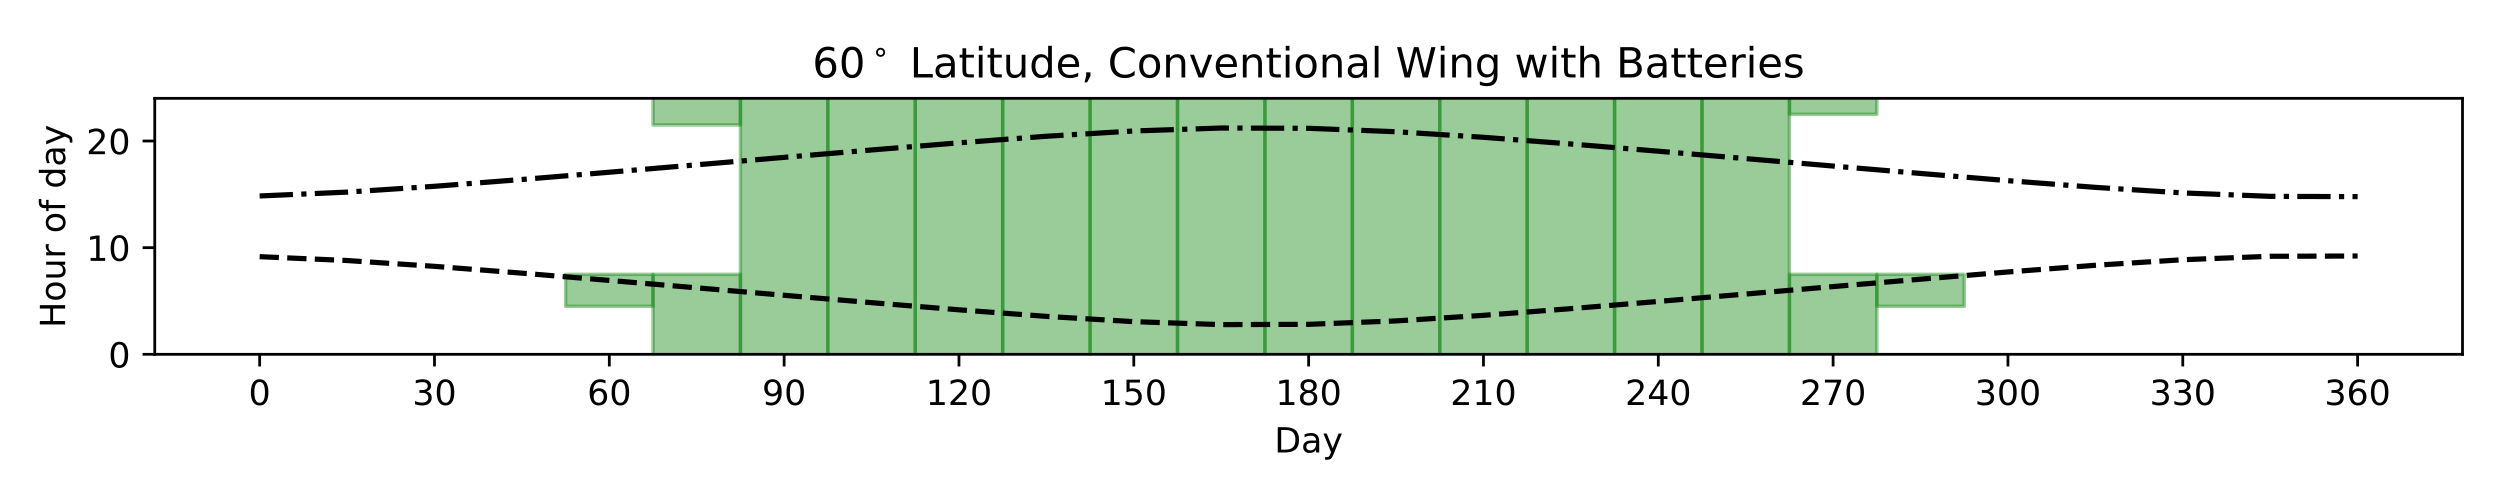
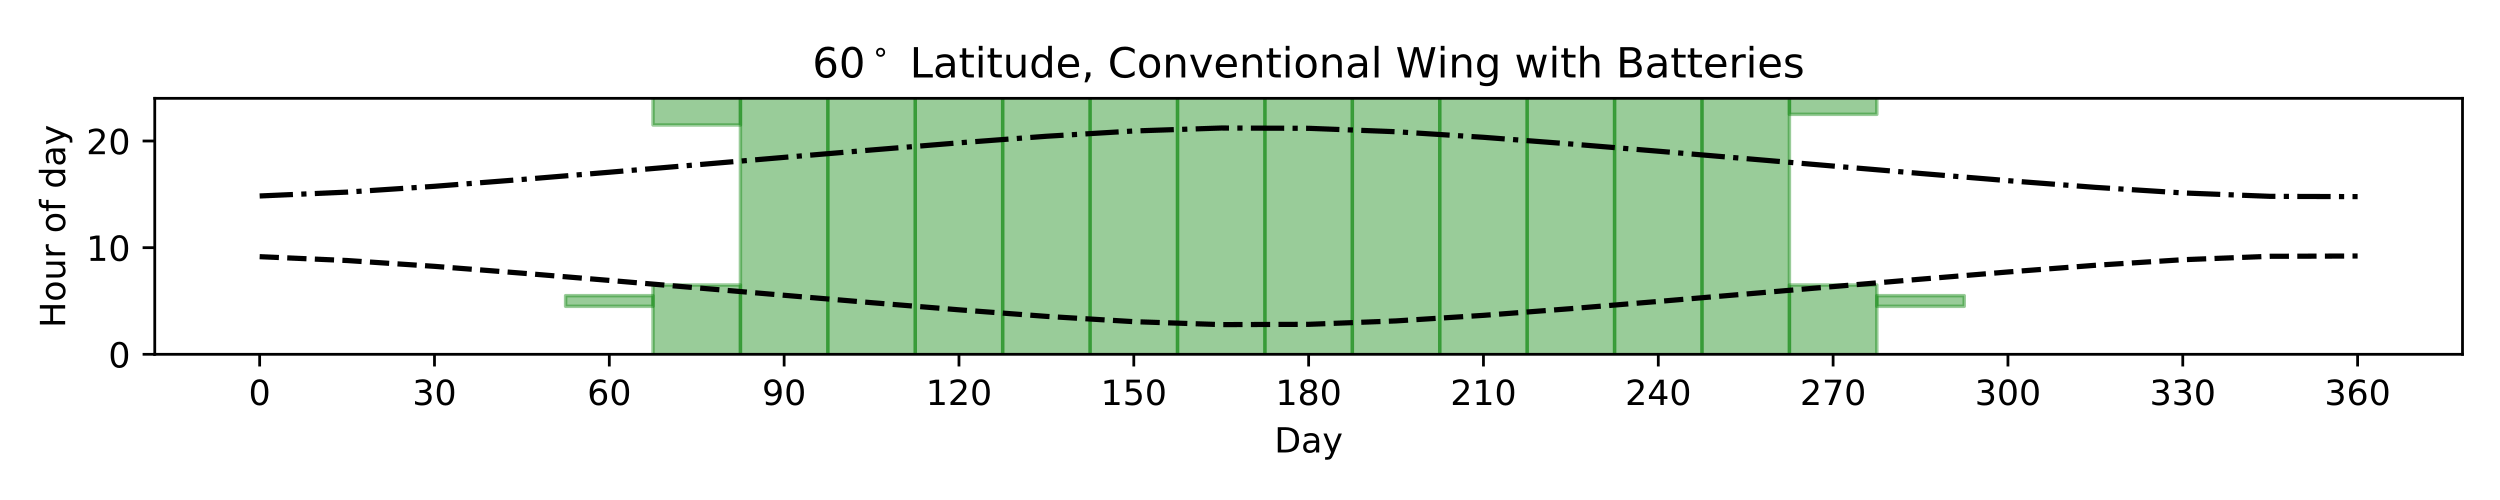
<svg xmlns="http://www.w3.org/2000/svg" xmlns:xlink="http://www.w3.org/1999/xlink" width="720pt" height="144pt" viewBox="0 0 720 144" version="1.1">
  <defs>
    <style type="text/css">*{stroke-linejoin: round; stroke-linecap: butt}</style>
  </defs>
  <g id="figure_1">
    <g id="patch_1">
      <path d="M 0 144  L 720 144  L 720 0  L 0 0  z " style="fill: #ffffff" />
    </g>
    <g id="axes_1">
      <g id="patch_2">
        <path d="M 44.57 102.04  L 709.2 102.04  L 709.2 28.32  L 44.57 28.32  z " style="fill: #ffffff" />
      </g>
      <g id="FillBetweenPolyCollection_1">
        <defs>
-           <path id="mde7d14bd55" d="M 162.894 -64.998  L 162.894 -55.782  L 188.07 -55.782  L 188.07 -64.998  L 188.07 -64.998  L 162.894 -64.998  z " style="stroke: #008000; stroke-opacity: 0.4" />
-         </defs>
-         <g clip-path="url(#p5083fe1db1)">
-           <use xlink:href="#mde7d14bd55" x="0" y="144" style="fill: #008000; fill-opacity: 0.4; stroke: #008000; stroke-opacity: 0.4" />
+           <path id="m22df30117d" d="M 162.894 -58.854  L 162.894 -55.782  L 188.07 -55.782  L 188.07 -58.854  L 188.07 -58.854  L 162.894 -58.854  z " style="stroke: #008000; stroke-opacity: 0.4" />
+         </defs>
+         <g clip-path="url(#p3845eee380)">
+           <use xlink:href="#m22df30117d" x="0" y="144" style="fill: #008000; fill-opacity: 0.4; stroke: #008000; stroke-opacity: 0.4" />
        </g>
      </g>
      <g id="FillBetweenPolyCollection_2">
        <defs>
-           <path id="mcba4b249bf" d="M 188.07 -64.998  L 188.07 -40.424  L 213.245 -40.424  L 213.245 -64.998  L 213.245 -64.998  L 188.07 -64.998  z " style="stroke: #008000; stroke-opacity: 0.4" />
-         </defs>
-         <g clip-path="url(#p5083fe1db1)">
-           <use xlink:href="#mcba4b249bf" x="0" y="144" style="fill: #008000; fill-opacity: 0.4; stroke: #008000; stroke-opacity: 0.4" />
+           <path id="m7cc4617492" d="M 188.07 -61.926  L 188.07 -40.424  L 213.245 -40.424  L 213.245 -61.926  L 213.245 -61.926  L 188.07 -61.926  z " style="stroke: #008000; stroke-opacity: 0.4" />
+         </defs>
+         <g clip-path="url(#p3845eee380)">
+           <use xlink:href="#m7cc4617492" x="0" y="144" style="fill: #008000; fill-opacity: 0.4; stroke: #008000; stroke-opacity: 0.4" />
        </g>
      </g>
      <g id="FillBetweenPolyCollection_3">
        <defs>
-           <path id="m698b45a68b" d="M 188.07 -117.216  L 188.07 -108.001  L 213.245 -108.001  L 213.245 -117.216  L 213.245 -117.216  L 188.07 -117.216  z " style="stroke: #008000; stroke-opacity: 0.4" />
-         </defs>
-         <g clip-path="url(#p5083fe1db1)">
-           <use xlink:href="#m698b45a68b" x="0" y="144" style="fill: #008000; fill-opacity: 0.4; stroke: #008000; stroke-opacity: 0.4" />
+           <path id="m33ec2eaa89" d="M 188.07 -117.216  L 188.07 -108.001  L 213.245 -108.001  L 213.245 -117.216  L 213.245 -117.216  L 188.07 -117.216  z " style="stroke: #008000; stroke-opacity: 0.4" />
+         </defs>
+         <g clip-path="url(#p3845eee380)">
+           <use xlink:href="#m33ec2eaa89" x="0" y="144" style="fill: #008000; fill-opacity: 0.4; stroke: #008000; stroke-opacity: 0.4" />
        </g>
      </g>
      <g id="FillBetweenPolyCollection_4">
        <defs>
-           <path id="mad388df452" d="M 213.245 -117.216  L 213.245 -40.424  L 238.42 -40.424  L 238.42 -117.216  L 238.42 -117.216  L 213.245 -117.216  z " style="stroke: #008000; stroke-opacity: 0.4" />
-         </defs>
-         <g clip-path="url(#p5083fe1db1)">
-           <use xlink:href="#mad388df452" x="0" y="144" style="fill: #008000; fill-opacity: 0.4; stroke: #008000; stroke-opacity: 0.4" />
+           <path id="m0b18f46180" d="M 213.245 -117.216  L 213.245 -40.424  L 238.42 -40.424  L 238.42 -117.216  L 238.42 -117.216  L 213.245 -117.216  z " style="stroke: #008000; stroke-opacity: 0.4" />
+         </defs>
+         <g clip-path="url(#p3845eee380)">
+           <use xlink:href="#m0b18f46180" x="0" y="144" style="fill: #008000; fill-opacity: 0.4; stroke: #008000; stroke-opacity: 0.4" />
        </g>
      </g>
      <g id="FillBetweenPolyCollection_5">
        <defs>
-           <path id="m78d76a2f3b" d="M 238.42 -117.216  L 238.42 -40.424  L 263.596 -40.424  L 263.596 -117.216  L 263.596 -117.216  L 238.42 -117.216  z " style="stroke: #008000; stroke-opacity: 0.4" />
-         </defs>
-         <g clip-path="url(#p5083fe1db1)">
-           <use xlink:href="#m78d76a2f3b" x="0" y="144" style="fill: #008000; fill-opacity: 0.4; stroke: #008000; stroke-opacity: 0.4" />
+           <path id="mec2ff9c025" d="M 238.42 -117.216  L 238.42 -40.424  L 263.596 -40.424  L 263.596 -117.216  L 263.596 -117.216  L 238.42 -117.216  z " style="stroke: #008000; stroke-opacity: 0.4" />
+         </defs>
+         <g clip-path="url(#p3845eee380)">
+           <use xlink:href="#mec2ff9c025" x="0" y="144" style="fill: #008000; fill-opacity: 0.4; stroke: #008000; stroke-opacity: 0.4" />
        </g>
      </g>
      <g id="FillBetweenPolyCollection_6">
        <defs>
-           <path id="m40140d5676" d="M 263.596 -117.216  L 263.596 -40.424  L 288.771 -40.424  L 288.771 -117.216  L 288.771 -117.216  L 263.596 -117.216  z " style="stroke: #008000; stroke-opacity: 0.4" />
-         </defs>
-         <g clip-path="url(#p5083fe1db1)">
-           <use xlink:href="#m40140d5676" x="0" y="144" style="fill: #008000; fill-opacity: 0.4; stroke: #008000; stroke-opacity: 0.4" />
+           <path id="m308fcd2c93" d="M 263.596 -117.216  L 263.596 -40.424  L 288.771 -40.424  L 288.771 -117.216  L 288.771 -117.216  L 263.596 -117.216  z " style="stroke: #008000; stroke-opacity: 0.4" />
+         </defs>
+         <g clip-path="url(#p3845eee380)">
+           <use xlink:href="#m308fcd2c93" x="0" y="144" style="fill: #008000; fill-opacity: 0.4; stroke: #008000; stroke-opacity: 0.4" />
        </g>
      </g>
      <g id="FillBetweenPolyCollection_7">
        <defs>
-           <path id="m712ba95d98" d="M 288.771 -117.216  L 288.771 -40.424  L 313.947 -40.424  L 313.947 -117.216  L 313.947 -117.216  L 288.771 -117.216  z " style="stroke: #008000; stroke-opacity: 0.4" />
-         </defs>
-         <g clip-path="url(#p5083fe1db1)">
-           <use xlink:href="#m712ba95d98" x="0" y="144" style="fill: #008000; fill-opacity: 0.4; stroke: #008000; stroke-opacity: 0.4" />
+           <path id="m46e135d33e" d="M 288.771 -117.216  L 288.771 -40.424  L 313.947 -40.424  L 313.947 -117.216  L 313.947 -117.216  L 288.771 -117.216  z " style="stroke: #008000; stroke-opacity: 0.4" />
+         </defs>
+         <g clip-path="url(#p3845eee380)">
+           <use xlink:href="#m46e135d33e" x="0" y="144" style="fill: #008000; fill-opacity: 0.4; stroke: #008000; stroke-opacity: 0.4" />
        </g>
      </g>
      <g id="FillBetweenPolyCollection_8">
        <defs>
-           <path id="m3a17d3d047" d="M 313.947 -117.216  L 313.947 -40.424  L 339.122 -40.424  L 339.122 -117.216  L 339.122 -117.216  L 313.947 -117.216  z " style="stroke: #008000; stroke-opacity: 0.4" />
-         </defs>
-         <g clip-path="url(#p5083fe1db1)">
-           <use xlink:href="#m3a17d3d047" x="0" y="144" style="fill: #008000; fill-opacity: 0.4; stroke: #008000; stroke-opacity: 0.4" />
+           <path id="m46450bab0a" d="M 313.947 -117.216  L 313.947 -40.424  L 339.122 -40.424  L 339.122 -117.216  L 339.122 -117.216  L 313.947 -117.216  z " style="stroke: #008000; stroke-opacity: 0.4" />
+         </defs>
+         <g clip-path="url(#p3845eee380)">
+           <use xlink:href="#m46450bab0a" x="0" y="144" style="fill: #008000; fill-opacity: 0.4; stroke: #008000; stroke-opacity: 0.4" />
        </g>
      </g>
      <g id="FillBetweenPolyCollection_9">
        <defs>
-           <path id="ma43b70e666" d="M 339.122 -117.216  L 339.122 -40.424  L 364.297 -40.424  L 364.297 -117.216  L 364.297 -117.216  L 339.122 -117.216  z " style="stroke: #008000; stroke-opacity: 0.4" />
-         </defs>
-         <g clip-path="url(#p5083fe1db1)">
-           <use xlink:href="#ma43b70e666" x="0" y="144" style="fill: #008000; fill-opacity: 0.4; stroke: #008000; stroke-opacity: 0.4" />
+           <path id="m049ed6edc7" d="M 339.122 -117.216  L 339.122 -40.424  L 364.297 -40.424  L 364.297 -117.216  L 364.297 -117.216  L 339.122 -117.216  z " style="stroke: #008000; stroke-opacity: 0.4" />
+         </defs>
+         <g clip-path="url(#p3845eee380)">
+           <use xlink:href="#m049ed6edc7" x="0" y="144" style="fill: #008000; fill-opacity: 0.4; stroke: #008000; stroke-opacity: 0.4" />
        </g>
      </g>
      <g id="FillBetweenPolyCollection_10">
        <defs>
-           <path id="mf6e3e5e84b" d="M 364.297 -117.216  L 364.297 -40.424  L 389.473 -40.424  L 389.473 -117.216  L 389.473 -117.216  L 364.297 -117.216  z " style="stroke: #008000; stroke-opacity: 0.4" />
-         </defs>
-         <g clip-path="url(#p5083fe1db1)">
-           <use xlink:href="#mf6e3e5e84b" x="0" y="144" style="fill: #008000; fill-opacity: 0.4; stroke: #008000; stroke-opacity: 0.4" />
+           <path id="md615148ff7" d="M 364.297 -117.216  L 364.297 -40.424  L 389.473 -40.424  L 389.473 -117.216  L 389.473 -117.216  L 364.297 -117.216  z " style="stroke: #008000; stroke-opacity: 0.4" />
+         </defs>
+         <g clip-path="url(#p3845eee380)">
+           <use xlink:href="#md615148ff7" x="0" y="144" style="fill: #008000; fill-opacity: 0.4; stroke: #008000; stroke-opacity: 0.4" />
        </g>
      </g>
      <g id="FillBetweenPolyCollection_11">
        <defs>
-           <path id="m759a8af605" d="M 389.473 -117.216  L 389.473 -40.424  L 414.648 -40.424  L 414.648 -117.216  L 414.648 -117.216  L 389.473 -117.216  z " style="stroke: #008000; stroke-opacity: 0.4" />
-         </defs>
-         <g clip-path="url(#p5083fe1db1)">
-           <use xlink:href="#m759a8af605" x="0" y="144" style="fill: #008000; fill-opacity: 0.4; stroke: #008000; stroke-opacity: 0.4" />
+           <path id="m270613f548" d="M 389.473 -117.216  L 389.473 -40.424  L 414.648 -40.424  L 414.648 -117.216  L 414.648 -117.216  L 389.473 -117.216  z " style="stroke: #008000; stroke-opacity: 0.4" />
+         </defs>
+         <g clip-path="url(#p3845eee380)">
+           <use xlink:href="#m270613f548" x="0" y="144" style="fill: #008000; fill-opacity: 0.4; stroke: #008000; stroke-opacity: 0.4" />
        </g>
      </g>
      <g id="FillBetweenPolyCollection_12">
        <defs>
-           <path id="m0877889014" d="M 414.648 -117.216  L 414.648 -40.424  L 439.823 -40.424  L 439.823 -117.216  L 439.823 -117.216  L 414.648 -117.216  z " style="stroke: #008000; stroke-opacity: 0.4" />
-         </defs>
-         <g clip-path="url(#p5083fe1db1)">
-           <use xlink:href="#m0877889014" x="0" y="144" style="fill: #008000; fill-opacity: 0.4; stroke: #008000; stroke-opacity: 0.4" />
+           <path id="me291024aa0" d="M 414.648 -117.216  L 414.648 -40.424  L 439.823 -40.424  L 439.823 -117.216  L 439.823 -117.216  L 414.648 -117.216  z " style="stroke: #008000; stroke-opacity: 0.4" />
+         </defs>
+         <g clip-path="url(#p3845eee380)">
+           <use xlink:href="#me291024aa0" x="0" y="144" style="fill: #008000; fill-opacity: 0.4; stroke: #008000; stroke-opacity: 0.4" />
        </g>
      </g>
      <g id="FillBetweenPolyCollection_13">
        <defs>
-           <path id="m330a40b417" d="M 439.823 -117.216  L 439.823 -40.424  L 464.999 -40.424  L 464.999 -117.216  L 464.999 -117.216  L 439.823 -117.216  z " style="stroke: #008000; stroke-opacity: 0.4" />
-         </defs>
-         <g clip-path="url(#p5083fe1db1)">
-           <use xlink:href="#m330a40b417" x="0" y="144" style="fill: #008000; fill-opacity: 0.4; stroke: #008000; stroke-opacity: 0.4" />
+           <path id="mec2e6f168e" d="M 439.823 -117.216  L 439.823 -40.424  L 464.999 -40.424  L 464.999 -117.216  L 464.999 -117.216  L 439.823 -117.216  z " style="stroke: #008000; stroke-opacity: 0.4" />
+         </defs>
+         <g clip-path="url(#p3845eee380)">
+           <use xlink:href="#mec2e6f168e" x="0" y="144" style="fill: #008000; fill-opacity: 0.4; stroke: #008000; stroke-opacity: 0.4" />
        </g>
      </g>
      <g id="FillBetweenPolyCollection_14">
        <defs>
-           <path id="mc2a6c9870e" d="M 464.999 -117.216  L 464.999 -40.424  L 490.174 -40.424  L 490.174 -117.216  L 490.174 -117.216  L 464.999 -117.216  z " style="stroke: #008000; stroke-opacity: 0.4" />
-         </defs>
-         <g clip-path="url(#p5083fe1db1)">
-           <use xlink:href="#mc2a6c9870e" x="0" y="144" style="fill: #008000; fill-opacity: 0.4; stroke: #008000; stroke-opacity: 0.4" />
+           <path id="m0d51e88410" d="M 464.999 -117.216  L 464.999 -40.424  L 490.174 -40.424  L 490.174 -117.216  L 490.174 -117.216  L 464.999 -117.216  z " style="stroke: #008000; stroke-opacity: 0.4" />
+         </defs>
+         <g clip-path="url(#p3845eee380)">
+           <use xlink:href="#m0d51e88410" x="0" y="144" style="fill: #008000; fill-opacity: 0.4; stroke: #008000; stroke-opacity: 0.4" />
        </g>
      </g>
      <g id="FillBetweenPolyCollection_15">
        <defs>
-           <path id="m3e3b74fc17" d="M 490.174 -117.216  L 490.174 -40.424  L 515.35 -40.424  L 515.35 -117.216  L 515.35 -117.216  L 490.174 -117.216  z " style="stroke: #008000; stroke-opacity: 0.4" />
-         </defs>
-         <g clip-path="url(#p5083fe1db1)">
-           <use xlink:href="#m3e3b74fc17" x="0" y="144" style="fill: #008000; fill-opacity: 0.4; stroke: #008000; stroke-opacity: 0.4" />
+           <path id="m0bde56c048" d="M 490.174 -117.216  L 490.174 -40.424  L 515.35 -40.424  L 515.35 -117.216  L 515.35 -117.216  L 490.174 -117.216  z " style="stroke: #008000; stroke-opacity: 0.4" />
+         </defs>
+         <g clip-path="url(#p3845eee380)">
+           <use xlink:href="#m0bde56c048" x="0" y="144" style="fill: #008000; fill-opacity: 0.4; stroke: #008000; stroke-opacity: 0.4" />
        </g>
      </g>
      <g id="FillBetweenPolyCollection_16">
        <defs>
-           <path id="m5445a27845" d="M 515.35 -64.998  L 515.35 -40.424  L 540.525 -40.424  L 540.525 -64.998  L 540.525 -64.998  L 515.35 -64.998  z " style="stroke: #008000; stroke-opacity: 0.4" />
-         </defs>
-         <g clip-path="url(#p5083fe1db1)">
-           <use xlink:href="#m5445a27845" x="0" y="144" style="fill: #008000; fill-opacity: 0.4; stroke: #008000; stroke-opacity: 0.4" />
+           <path id="me7232e127a" d="M 515.35 -61.926  L 515.35 -40.424  L 540.525 -40.424  L 540.525 -61.926  L 540.525 -61.926  L 515.35 -61.926  z " style="stroke: #008000; stroke-opacity: 0.4" />
+         </defs>
+         <g clip-path="url(#p3845eee380)">
+           <use xlink:href="#me7232e127a" x="0" y="144" style="fill: #008000; fill-opacity: 0.4; stroke: #008000; stroke-opacity: 0.4" />
        </g>
      </g>
      <g id="FillBetweenPolyCollection_17">
        <defs>
-           <path id="m6655258c33" d="M 515.35 -117.216  L 515.35 -111.073  L 540.525 -111.073  L 540.525 -117.216  L 540.525 -117.216  L 515.35 -117.216  z " style="stroke: #008000; stroke-opacity: 0.4" />
-         </defs>
-         <g clip-path="url(#p5083fe1db1)">
-           <use xlink:href="#m6655258c33" x="0" y="144" style="fill: #008000; fill-opacity: 0.4; stroke: #008000; stroke-opacity: 0.4" />
+           <path id="m508c4e41ad" d="M 515.35 -117.216  L 515.35 -111.073  L 540.525 -111.073  L 540.525 -117.216  L 540.525 -117.216  L 515.35 -117.216  z " style="stroke: #008000; stroke-opacity: 0.4" />
+         </defs>
+         <g clip-path="url(#p3845eee380)">
+           <use xlink:href="#m508c4e41ad" x="0" y="144" style="fill: #008000; fill-opacity: 0.4; stroke: #008000; stroke-opacity: 0.4" />
        </g>
      </g>
      <g id="FillBetweenPolyCollection_18">
        <defs>
-           <path id="m888285b367" d="M 540.525 -64.998  L 540.525 -55.782  L 565.7 -55.782  L 565.7 -64.998  L 565.7 -64.998  L 540.525 -64.998  z " style="stroke: #008000; stroke-opacity: 0.4" />
-         </defs>
-         <g clip-path="url(#p5083fe1db1)">
-           <use xlink:href="#m888285b367" x="0" y="144" style="fill: #008000; fill-opacity: 0.4; stroke: #008000; stroke-opacity: 0.4" />
+           <path id="m3915664d7e" d="M 540.525 -58.854  L 540.525 -55.782  L 565.7 -55.782  L 565.7 -58.854  L 565.7 -58.854  L 540.525 -58.854  z " style="stroke: #008000; stroke-opacity: 0.4" />
+         </defs>
+         <g clip-path="url(#p3845eee380)">
+           <use xlink:href="#m3915664d7e" x="0" y="144" style="fill: #008000; fill-opacity: 0.4; stroke: #008000; stroke-opacity: 0.4" />
        </g>
      </g>
      <g id="FillBetweenPolyCollection_19">
        <defs>
-           <path id="mc508bde9e8" d="M 74.78 -26.602  L 74.78 -38.888  L 74.78 -26.602  L 74.78 -26.602  z " style="stroke: #008000; stroke-opacity: 0.4" />
-         </defs>
-         <g clip-path="url(#p5083fe1db1)">
-           <use xlink:href="#mc508bde9e8" x="0" y="144" style="fill: #008000; fill-opacity: 0.4; stroke: #008000; stroke-opacity: 0.4" />
+           <path id="mc47c831117" d="M 74.78 -26.602  L 74.78 -38.888  L 74.78 -26.602  L 74.78 -26.602  z " style="stroke: #008000; stroke-opacity: 0.4" />
+         </defs>
+         <g clip-path="url(#p3845eee380)">
+           <use xlink:href="#mc47c831117" x="0" y="144" style="fill: #008000; fill-opacity: 0.4; stroke: #008000; stroke-opacity: 0.4" />
        </g>
      </g>
      <g id="matplotlib.axis_1">
        <g id="xtick_1">
          <g id="line2d_1">
            <defs>
-               <path id="ma84189342c" d="M 0 0  L 0 3.5  " style="stroke: #000000; stroke-width: 0.8" />
+               <path id="m1b8bc7d0b1" d="M 0 0  L 0 3.5  " style="stroke: #000000; stroke-width: 0.8" />
            </defs>
            <g>
-               <use xlink:href="#ma84189342c" x="74.78" y="102.04" style="stroke: #000000; stroke-width: 0.8" />
+               <use xlink:href="#m1b8bc7d0b1" x="74.78" y="102.04" style="stroke: #000000; stroke-width: 0.8" />
            </g>
          </g>
          <g id="text_1">
            <g transform="translate(71.5992 116.6384) scale(0.1 -0.1)">
              <defs>
                <path id="DejaVuSans-30" d="M 2034 4250  Q 1547 4250 1301 3770  Q 1056 3291 1056 2328  Q 1056 1369 1301 889  Q 1547 409 2034 409  Q 2525 409 2770 889  Q 3016 1369 3016 2328  Q 3016 3291 2770 3770  Q 2525 4250 2034 4250  z M 2034 4750  Q 2819 4750 3233 4129  Q 3647 3509 3647 2328  Q 3647 1150 3233 529  Q 2819 -91 2034 -91  Q 1250 -91 836 529  Q 422 1150 422 2328  Q 422 3509 836 4129  Q 1250 4750 2034 4750  z " transform="scale(0.015625)" />
              </defs>
              <use xlink:href="#DejaVuSans-30" />
            </g>
          </g>
        </g>
        <g id="xtick_2">
          <g id="line2d_2">
            <g>
-               <use xlink:href="#ma84189342c" x="125.131" y="102.04" style="stroke: #000000; stroke-width: 0.8" />
+               <use xlink:href="#m1b8bc7d0b1" x="125.131" y="102.04" style="stroke: #000000; stroke-width: 0.8" />
            </g>
          </g>
          <g id="text_2">
            <g transform="translate(118.7687 116.6384) scale(0.1 -0.1)">
              <defs>
                <path id="DejaVuSans-33" d="M 2597 2516  Q 3050 2419 3304 2112  Q 3559 1806 3559 1356  Q 3559 666 3084 287  Q 2609 -91 1734 -91  Q 1441 -91 1130 -33  Q 819 25 488 141  L 488 750  Q 750 597 1062 519  Q 1375 441 1716 441  Q 2309 441 2620 675  Q 2931 909 2931 1356  Q 2931 1769 2642 2001  Q 2353 2234 1838 2234  L 1294 2234  L 1294 2753  L 1863 2753  Q 2328 2753 2575 2939  Q 2822 3125 2822 3475  Q 2822 3834 2567 4026  Q 2313 4219 1838 4219  Q 1578 4219 1281 4162  Q 984 4106 628 3988  L 628 4550  Q 988 4650 1302 4700  Q 1616 4750 1894 4750  Q 2613 4750 3031 4423  Q 3450 4097 3450 3541  Q 3450 3153 3228 2886  Q 3006 2619 2597 2516  z " transform="scale(0.015625)" />
              </defs>
              <use xlink:href="#DejaVuSans-33" />
              <use xlink:href="#DejaVuSans-30" transform="translate(63.62305 0)" />
            </g>
          </g>
        </g>
        <g id="xtick_3">
          <g id="line2d_3">
            <g>
-               <use xlink:href="#ma84189342c" x="175.482" y="102.04" style="stroke: #000000; stroke-width: 0.8" />
+               <use xlink:href="#m1b8bc7d0b1" x="175.482" y="102.04" style="stroke: #000000; stroke-width: 0.8" />
            </g>
          </g>
          <g id="text_3">
            <g transform="translate(169.1195 116.6384) scale(0.1 -0.1)">
              <defs>
                <path id="DejaVuSans-36" d="M 2113 2584  Q 1688 2584 1439 2293  Q 1191 2003 1191 1497  Q 1191 994 1439 701  Q 1688 409 2113 409  Q 2538 409 2786 701  Q 3034 994 3034 1497  Q 3034 2003 2786 2293  Q 2538 2584 2113 2584  z M 3366 4563  L 3366 3988  Q 3128 4100 2886 4159  Q 2644 4219 2406 4219  Q 1781 4219 1451 3797  Q 1122 3375 1075 2522  Q 1259 2794 1537 2939  Q 1816 3084 2150 3084  Q 2853 3084 3261 2657  Q 3669 2231 3669 1497  Q 3669 778 3244 343  Q 2819 -91 2113 -91  Q 1303 -91 875 529  Q 447 1150 447 2328  Q 447 3434 972 4092  Q 1497 4750 2381 4750  Q 2619 4750 2861 4703  Q 3103 4656 3366 4563  z " transform="scale(0.015625)" />
              </defs>
              <use xlink:href="#DejaVuSans-36" />
              <use xlink:href="#DejaVuSans-30" transform="translate(63.62305 0)" />
            </g>
          </g>
        </g>
        <g id="xtick_4">
          <g id="line2d_4">
            <g>
-               <use xlink:href="#ma84189342c" x="225.833" y="102.04" style="stroke: #000000; stroke-width: 0.8" />
+               <use xlink:href="#m1b8bc7d0b1" x="225.833" y="102.04" style="stroke: #000000; stroke-width: 0.8" />
            </g>
          </g>
          <g id="text_4">
            <g transform="translate(219.4702 116.6384) scale(0.1 -0.1)">
              <defs>
                <path id="DejaVuSans-39" d="M 703 97  L 703 672  Q 941 559 1184 500  Q 1428 441 1663 441  Q 2288 441 2617 861  Q 2947 1281 2994 2138  Q 2813 1869 2534 1725  Q 2256 1581 1919 1581  Q 1219 1581 811 2004  Q 403 2428 403 3163  Q 403 3881 828 4315  Q 1253 4750 1959 4750  Q 2769 4750 3195 4129  Q 3622 3509 3622 2328  Q 3622 1225 3098 567  Q 2575 -91 1691 -91  Q 1453 -91 1209 -44  Q 966 3 703 97  z M 1959 2075  Q 2384 2075 2632 2365  Q 2881 2656 2881 3163  Q 2881 3666 2632 3958  Q 2384 4250 1959 4250  Q 1534 4250 1286 3958  Q 1038 3666 1038 3163  Q 1038 2656 1286 2365  Q 1534 2075 1959 2075  z " transform="scale(0.015625)" />
              </defs>
              <use xlink:href="#DejaVuSans-39" />
              <use xlink:href="#DejaVuSans-30" transform="translate(63.62305 0)" />
            </g>
          </g>
        </g>
        <g id="xtick_5">
          <g id="line2d_5">
            <g>
-               <use xlink:href="#ma84189342c" x="276.183" y="102.04" style="stroke: #000000; stroke-width: 0.8" />
+               <use xlink:href="#m1b8bc7d0b1" x="276.183" y="102.04" style="stroke: #000000; stroke-width: 0.8" />
            </g>
          </g>
          <g id="text_5">
            <g transform="translate(266.6397 116.6384) scale(0.1 -0.1)">
              <defs>
                <path id="DejaVuSans-31" d="M 794 531  L 1825 531  L 1825 4091  L 703 3866  L 703 4441  L 1819 4666  L 2450 4666  L 2450 531  L 3481 531  L 3481 0  L 794 0  L 794 531  z " transform="scale(0.015625)" />
                <path id="DejaVuSans-32" d="M 1228 531  L 3431 531  L 3431 0  L 469 0  L 469 531  Q 828 903 1448 1529  Q 2069 2156 2228 2338  Q 2531 2678 2651 2914  Q 2772 3150 2772 3378  Q 2772 3750 2511 3984  Q 2250 4219 1831 4219  Q 1534 4219 1204 4116  Q 875 4013 500 3803  L 500 4441  Q 881 4594 1212 4672  Q 1544 4750 1819 4750  Q 2544 4750 2975 4387  Q 3406 4025 3406 3419  Q 3406 3131 3298 2873  Q 3191 2616 2906 2266  Q 2828 2175 2409 1742  Q 1991 1309 1228 531  z " transform="scale(0.015625)" />
              </defs>
              <use xlink:href="#DejaVuSans-31" />
              <use xlink:href="#DejaVuSans-32" transform="translate(63.62305 0)" />
              <use xlink:href="#DejaVuSans-30" transform="translate(127.2461 0)" />
            </g>
          </g>
        </g>
        <g id="xtick_6">
          <g id="line2d_6">
            <g>
-               <use xlink:href="#ma84189342c" x="326.534" y="102.04" style="stroke: #000000; stroke-width: 0.8" />
+               <use xlink:href="#m1b8bc7d0b1" x="326.534" y="102.04" style="stroke: #000000; stroke-width: 0.8" />
            </g>
          </g>
          <g id="text_6">
            <g transform="translate(316.9905 116.6384) scale(0.1 -0.1)">
              <defs>
                <path id="DejaVuSans-35" d="M 691 4666  L 3169 4666  L 3169 4134  L 1269 4134  L 1269 2991  Q 1406 3038 1543 3061  Q 1681 3084 1819 3084  Q 2600 3084 3056 2656  Q 3513 2228 3513 1497  Q 3513 744 3044 326  Q 2575 -91 1722 -91  Q 1428 -91 1123 -41  Q 819 9 494 109  L 494 744  Q 775 591 1075 516  Q 1375 441 1709 441  Q 2250 441 2565 725  Q 2881 1009 2881 1497  Q 2881 1984 2565 2268  Q 2250 2553 1709 2553  Q 1456 2553 1204 2497  Q 953 2441 691 2322  L 691 4666  z " transform="scale(0.015625)" />
              </defs>
              <use xlink:href="#DejaVuSans-31" />
              <use xlink:href="#DejaVuSans-35" transform="translate(63.62305 0)" />
              <use xlink:href="#DejaVuSans-30" transform="translate(127.2461 0)" />
            </g>
          </g>
        </g>
        <g id="xtick_7">
          <g id="line2d_7">
            <g>
-               <use xlink:href="#ma84189342c" x="376.885" y="102.04" style="stroke: #000000; stroke-width: 0.8" />
+               <use xlink:href="#m1b8bc7d0b1" x="376.885" y="102.04" style="stroke: #000000; stroke-width: 0.8" />
            </g>
          </g>
          <g id="text_7">
            <g transform="translate(367.3413 116.6384) scale(0.1 -0.1)">
              <defs>
                <path id="DejaVuSans-38" d="M 2034 2216  Q 1584 2216 1326 1975  Q 1069 1734 1069 1313  Q 1069 891 1326 650  Q 1584 409 2034 409  Q 2484 409 2743 651  Q 3003 894 3003 1313  Q 3003 1734 2745 1975  Q 2488 2216 2034 2216  z M 1403 2484  Q 997 2584 770 2862  Q 544 3141 544 3541  Q 544 4100 942 4425  Q 1341 4750 2034 4750  Q 2731 4750 3128 4425  Q 3525 4100 3525 3541  Q 3525 3141 3298 2862  Q 3072 2584 2669 2484  Q 3125 2378 3379 2068  Q 3634 1759 3634 1313  Q 3634 634 3220 271  Q 2806 -91 2034 -91  Q 1263 -91 848 271  Q 434 634 434 1313  Q 434 1759 690 2068  Q 947 2378 1403 2484  z M 1172 3481  Q 1172 3119 1398 2916  Q 1625 2713 2034 2713  Q 2441 2713 2670 2916  Q 2900 3119 2900 3481  Q 2900 3844 2670 4047  Q 2441 4250 2034 4250  Q 1625 4250 1398 4047  Q 1172 3844 1172 3481  z " transform="scale(0.015625)" />
              </defs>
              <use xlink:href="#DejaVuSans-31" />
              <use xlink:href="#DejaVuSans-38" transform="translate(63.62305 0)" />
              <use xlink:href="#DejaVuSans-30" transform="translate(127.2461 0)" />
            </g>
          </g>
        </g>
        <g id="xtick_8">
          <g id="line2d_8">
            <g>
-               <use xlink:href="#ma84189342c" x="427.236" y="102.04" style="stroke: #000000; stroke-width: 0.8" />
+               <use xlink:href="#m1b8bc7d0b1" x="427.236" y="102.04" style="stroke: #000000; stroke-width: 0.8" />
            </g>
          </g>
          <g id="text_8">
            <g transform="translate(417.692 116.6384) scale(0.1 -0.1)">
              <use xlink:href="#DejaVuSans-32" />
              <use xlink:href="#DejaVuSans-31" transform="translate(63.62305 0)" />
              <use xlink:href="#DejaVuSans-30" transform="translate(127.2461 0)" />
            </g>
          </g>
        </g>
        <g id="xtick_9">
          <g id="line2d_9">
            <g>
-               <use xlink:href="#ma84189342c" x="477.587" y="102.04" style="stroke: #000000; stroke-width: 0.8" />
+               <use xlink:href="#m1b8bc7d0b1" x="477.587" y="102.04" style="stroke: #000000; stroke-width: 0.8" />
            </g>
          </g>
          <g id="text_9">
            <g transform="translate(468.0428 116.6384) scale(0.1 -0.1)">
              <defs>
                <path id="DejaVuSans-34" d="M 2419 4116  L 825 1625  L 2419 1625  L 2419 4116  z M 2253 4666  L 3047 4666  L 3047 1625  L 3713 1625  L 3713 1100  L 3047 1100  L 3047 0  L 2419 0  L 2419 1100  L 313 1100  L 313 1709  L 2253 4666  z " transform="scale(0.015625)" />
              </defs>
              <use xlink:href="#DejaVuSans-32" />
              <use xlink:href="#DejaVuSans-34" transform="translate(63.62305 0)" />
              <use xlink:href="#DejaVuSans-30" transform="translate(127.2461 0)" />
            </g>
          </g>
        </g>
        <g id="xtick_10">
          <g id="line2d_10">
            <g>
-               <use xlink:href="#ma84189342c" x="527.937" y="102.04" style="stroke: #000000; stroke-width: 0.8" />
+               <use xlink:href="#m1b8bc7d0b1" x="527.937" y="102.04" style="stroke: #000000; stroke-width: 0.8" />
            </g>
          </g>
          <g id="text_10">
            <g transform="translate(518.3935 116.6384) scale(0.1 -0.1)">
              <defs>
                <path id="DejaVuSans-37" d="M 525 4666  L 3525 4666  L 3525 4397  L 1831 0  L 1172 0  L 2766 4134  L 525 4134  L 525 4666  z " transform="scale(0.015625)" />
              </defs>
              <use xlink:href="#DejaVuSans-32" />
              <use xlink:href="#DejaVuSans-37" transform="translate(63.62305 0)" />
              <use xlink:href="#DejaVuSans-30" transform="translate(127.2461 0)" />
            </g>
          </g>
        </g>
        <g id="xtick_11">
          <g id="line2d_11">
            <g>
-               <use xlink:href="#ma84189342c" x="578.288" y="102.04" style="stroke: #000000; stroke-width: 0.8" />
+               <use xlink:href="#m1b8bc7d0b1" x="578.288" y="102.04" style="stroke: #000000; stroke-width: 0.8" />
            </g>
          </g>
          <g id="text_11">
            <g transform="translate(568.7443 116.6384) scale(0.1 -0.1)">
              <use xlink:href="#DejaVuSans-33" />
              <use xlink:href="#DejaVuSans-30" transform="translate(63.62305 0)" />
              <use xlink:href="#DejaVuSans-30" transform="translate(127.2461 0)" />
            </g>
          </g>
        </g>
        <g id="xtick_12">
          <g id="line2d_12">
            <g>
-               <use xlink:href="#ma84189342c" x="628.639" y="102.04" style="stroke: #000000; stroke-width: 0.8" />
+               <use xlink:href="#m1b8bc7d0b1" x="628.639" y="102.04" style="stroke: #000000; stroke-width: 0.8" />
            </g>
          </g>
          <g id="text_12">
            <g transform="translate(619.095 116.6384) scale(0.1 -0.1)">
              <use xlink:href="#DejaVuSans-33" />
              <use xlink:href="#DejaVuSans-33" transform="translate(63.62305 0)" />
              <use xlink:href="#DejaVuSans-30" transform="translate(127.2461 0)" />
            </g>
          </g>
        </g>
        <g id="xtick_13">
          <g id="line2d_13">
            <g>
-               <use xlink:href="#ma84189342c" x="678.99" y="102.04" style="stroke: #000000; stroke-width: 0.8" />
+               <use xlink:href="#m1b8bc7d0b1" x="678.99" y="102.04" style="stroke: #000000; stroke-width: 0.8" />
            </g>
          </g>
          <g id="text_13">
            <g transform="translate(669.4458 116.6384) scale(0.1 -0.1)">
              <use xlink:href="#DejaVuSans-33" />
              <use xlink:href="#DejaVuSans-36" transform="translate(63.62305 0)" />
              <use xlink:href="#DejaVuSans-30" transform="translate(127.2461 0)" />
            </g>
          </g>
        </g>
        <g id="text_14">
          <g transform="translate(367.0116 130.3166) scale(0.1 -0.1)">
            <defs>
              <path id="DejaVuSans-44" d="M 1259 4147  L 1259 519  L 2022 519  Q 2988 519 3436 956  Q 3884 1394 3884 2338  Q 3884 3275 3436 3711  Q 2988 4147 2022 4147  L 1259 4147  z M 628 4666  L 1925 4666  Q 3281 4666 3915 4102  Q 4550 3538 4550 2338  Q 4550 1131 3912 565  Q 3275 0 1925 0  L 628 0  L 628 4666  z " transform="scale(0.015625)" />
              <path id="DejaVuSans-61" d="M 2194 1759  Q 1497 1759 1228 1600  Q 959 1441 959 1056  Q 959 750 1161 570  Q 1363 391 1709 391  Q 2188 391 2477 730  Q 2766 1069 2766 1631  L 2766 1759  L 2194 1759  z M 3341 1997  L 3341 0  L 2766 0  L 2766 531  Q 2569 213 2275 61  Q 1981 -91 1556 -91  Q 1019 -91 701 211  Q 384 513 384 1019  Q 384 1609 779 1909  Q 1175 2209 1959 2209  L 2766 2209  L 2766 2266  Q 2766 2663 2505 2880  Q 2244 3097 1772 3097  Q 1472 3097 1187 3025  Q 903 2953 641 2809  L 641 3341  Q 956 3463 1253 3523  Q 1550 3584 1831 3584  Q 2591 3584 2966 3190  Q 3341 2797 3341 1997  z " transform="scale(0.015625)" />
              <path id="DejaVuSans-79" d="M 2059 -325  Q 1816 -950 1584 -1140  Q 1353 -1331 966 -1331  L 506 -1331  L 506 -850  L 844 -850  Q 1081 -850 1212 -737  Q 1344 -625 1503 -206  L 1606 56  L 191 3500  L 800 3500  L 1894 763  L 2988 3500  L 3597 3500  L 2059 -325  z " transform="scale(0.015625)" />
            </defs>
            <use xlink:href="#DejaVuSans-44" />
            <use xlink:href="#DejaVuSans-61" transform="translate(77.00195 0)" />
            <use xlink:href="#DejaVuSans-79" transform="translate(138.2812 0)" />
          </g>
        </g>
      </g>
      <g id="matplotlib.axis_2">
        <g id="ytick_1">
          <g id="line2d_14">
            <defs>
-               <path id="m4a8fee3fa3" d="M 0 0  L -3.5 0  " style="stroke: #000000; stroke-width: 0.8" />
+               <path id="m6fcbe460ad" d="M 0 0  L -3.5 0  " style="stroke: #000000; stroke-width: 0.8" />
            </defs>
            <g>
-               <use xlink:href="#m4a8fee3fa3" x="44.57" y="102.04" style="stroke: #000000; stroke-width: 0.8" />
+               <use xlink:href="#m6fcbe460ad" x="44.57" y="102.04" style="stroke: #000000; stroke-width: 0.8" />
            </g>
          </g>
          <g id="text_15">
            <g transform="translate(31.2075 105.8392) scale(0.1 -0.1)">
              <use xlink:href="#DejaVuSans-30" />
            </g>
          </g>
        </g>
        <g id="ytick_2">
          <g id="line2d_15">
            <g>
-               <use xlink:href="#m4a8fee3fa3" x="44.57" y="71.323" style="stroke: #000000; stroke-width: 0.8" />
+               <use xlink:href="#m6fcbe460ad" x="44.57" y="71.323" style="stroke: #000000; stroke-width: 0.8" />
            </g>
          </g>
          <g id="text_16">
            <g transform="translate(24.845 75.12255) scale(0.1 -0.1)">
              <use xlink:href="#DejaVuSans-31" />
              <use xlink:href="#DejaVuSans-30" transform="translate(63.62305 0)" />
            </g>
          </g>
        </g>
        <g id="ytick_3">
          <g id="line2d_16">
            <g>
-               <use xlink:href="#m4a8fee3fa3" x="44.57" y="40.607" style="stroke: #000000; stroke-width: 0.8" />
+               <use xlink:href="#m6fcbe460ad" x="44.57" y="40.607" style="stroke: #000000; stroke-width: 0.8" />
            </g>
          </g>
          <g id="text_17">
            <g transform="translate(24.845 44.40588) scale(0.1 -0.1)">
              <use xlink:href="#DejaVuSans-32" />
              <use xlink:href="#DejaVuSans-30" transform="translate(63.62305 0)" />
            </g>
          </g>
        </g>
        <g id="text_18">
          <g transform="translate(18.76531 94.41906) rotate(-90) scale(0.1 -0.1)">
            <defs>
              <path id="DejaVuSans-48" d="M 628 4666  L 1259 4666  L 1259 2753  L 3553 2753  L 3553 4666  L 4184 4666  L 4184 0  L 3553 0  L 3553 2222  L 1259 2222  L 1259 0  L 628 0  L 628 4666  z " transform="scale(0.015625)" />
              <path id="DejaVuSans-6f" d="M 1959 3097  Q 1497 3097 1228 2736  Q 959 2375 959 1747  Q 959 1119 1226 758  Q 1494 397 1959 397  Q 2419 397 2687 759  Q 2956 1122 2956 1747  Q 2956 2369 2687 2733  Q 2419 3097 1959 3097  z M 1959 3584  Q 2709 3584 3137 3096  Q 3566 2609 3566 1747  Q 3566 888 3137 398  Q 2709 -91 1959 -91  Q 1206 -91 779 398  Q 353 888 353 1747  Q 353 2609 779 3096  Q 1206 3584 1959 3584  z " transform="scale(0.015625)" />
              <path id="DejaVuSans-75" d="M 544 1381  L 544 3500  L 1119 3500  L 1119 1403  Q 1119 906 1312 657  Q 1506 409 1894 409  Q 2359 409 2629 706  Q 2900 1003 2900 1516  L 2900 3500  L 3475 3500  L 3475 0  L 2900 0  L 2900 538  Q 2691 219 2414 64  Q 2138 -91 1772 -91  Q 1169 -91 856 284  Q 544 659 544 1381  z M 1991 3584  L 1991 3584  z " transform="scale(0.015625)" />
              <path id="DejaVuSans-72" d="M 2631 2963  Q 2534 3019 2420 3045  Q 2306 3072 2169 3072  Q 1681 3072 1420 2755  Q 1159 2438 1159 1844  L 1159 0  L 581 0  L 581 3500  L 1159 3500  L 1159 2956  Q 1341 3275 1631 3429  Q 1922 3584 2338 3584  Q 2397 3584 2469 3576  Q 2541 3569 2628 3553  L 2631 2963  z " transform="scale(0.015625)" />
              <path id="DejaVuSans-20" transform="scale(0.015625)" />
              <path id="DejaVuSans-66" d="M 2375 4863  L 2375 4384  L 1825 4384  Q 1516 4384 1395 4259  Q 1275 4134 1275 3809  L 1275 3500  L 2222 3500  L 2222 3053  L 1275 3053  L 1275 0  L 697 0  L 697 3053  L 147 3053  L 147 3500  L 697 3500  L 697 3744  Q 697 4328 969 4595  Q 1241 4863 1831 4863  L 2375 4863  z " transform="scale(0.015625)" />
              <path id="DejaVuSans-64" d="M 2906 2969  L 2906 4863  L 3481 4863  L 3481 0  L 2906 0  L 2906 525  Q 2725 213 2448 61  Q 2172 -91 1784 -91  Q 1150 -91 751 415  Q 353 922 353 1747  Q 353 2572 751 3078  Q 1150 3584 1784 3584  Q 2172 3584 2448 3432  Q 2725 3281 2906 2969  z M 947 1747  Q 947 1113 1208 752  Q 1469 391 1925 391  Q 2381 391 2643 752  Q 2906 1113 2906 1747  Q 2906 2381 2643 2742  Q 2381 3103 1925 3103  Q 1469 3103 1208 2742  Q 947 2381 947 1747  z " transform="scale(0.015625)" />
            </defs>
            <use xlink:href="#DejaVuSans-48" />
            <use xlink:href="#DejaVuSans-6f" transform="translate(75.19531 0)" />
            <use xlink:href="#DejaVuSans-75" transform="translate(136.377 0)" />
            <use xlink:href="#DejaVuSans-72" transform="translate(199.7559 0)" />
            <use xlink:href="#DejaVuSans-20" transform="translate(240.8691 0)" />
            <use xlink:href="#DejaVuSans-6f" transform="translate(272.6562 0)" />
            <use xlink:href="#DejaVuSans-66" transform="translate(333.8379 0)" />
            <use xlink:href="#DejaVuSans-20" transform="translate(369.043 0)" />
            <use xlink:href="#DejaVuSans-64" transform="translate(400.8301 0)" />
            <use xlink:href="#DejaVuSans-61" transform="translate(464.3066 0)" />
            <use xlink:href="#DejaVuSans-79" transform="translate(525.5859 0)" />
          </g>
        </g>
      </g>
      <g id="line2d_17">
-         <path d="M 74.78 73.92  L 99.956 75.031  L 125.131 76.705  L 150.307 78.668  L 175.482 80.758  L 200.657 82.895  L 225.833 85.04  L 251.008 87.166  L 276.183 89.226  L 301.359 91.117  L 326.534 92.638  L 351.71 93.489  L 376.885 93.407  L 402.06 92.422  L 427.236 90.82  L 452.411 88.891  L 477.587 86.815  L 502.762 84.683  L 527.937 82.537  L 553.113 80.405  L 578.288 78.329  L 603.463 76.4  L 628.639 74.798  L 653.814 73.813  L 678.99 73.731  " clip-path="url(#p5083fe1db1)" style="fill: none; stroke-dasharray: 5.55,2.4; stroke-dashoffset: 0; stroke: #000000; stroke-width: 1.5" />
+         <path d="M 74.78 73.92  L 99.956 75.031  L 125.131 76.705  L 150.307 78.668  L 175.482 80.758  L 200.657 82.895  L 225.833 85.04  L 251.008 87.166  L 276.183 89.226  L 301.359 91.117  L 326.534 92.638  L 351.71 93.489  L 376.885 93.407  L 402.06 92.422  L 427.236 90.82  L 452.411 88.891  L 477.587 86.815  L 502.762 84.683  L 527.937 82.537  L 553.113 80.405  L 578.288 78.329  L 603.463 76.4  L 628.639 74.798  L 653.814 73.813  L 678.99 73.731  " clip-path="url(#p3845eee380)" style="fill: none; stroke-dasharray: 5.55,2.4; stroke-dashoffset: 0; stroke: #000000; stroke-width: 1.5" />
      </g>
      <g id="line2d_18">
-         <path d="M 74.78 56.44  L 99.956 55.329  L 125.131 53.655  L 150.307 51.692  L 175.482 49.602  L 200.657 47.465  L 225.833 45.32  L 251.008 43.194  L 276.183 41.134  L 301.359 39.243  L 326.534 37.722  L 351.71 36.871  L 376.885 36.953  L 402.06 37.938  L 427.236 39.54  L 452.411 41.469  L 477.587 43.545  L 502.762 45.677  L 527.937 47.823  L 553.113 49.955  L 578.288 52.031  L 603.463 53.96  L 628.639 55.562  L 653.814 56.547  L 678.99 56.629  " clip-path="url(#p5083fe1db1)" style="fill: none; stroke-dasharray: 9.6,2.4,1.5,2.4; stroke-dashoffset: 0; stroke: #000000; stroke-width: 1.5" />
+         <path d="M 74.78 56.44  L 99.956 55.329  L 125.131 53.655  L 150.307 51.692  L 175.482 49.602  L 200.657 47.465  L 225.833 45.32  L 251.008 43.194  L 276.183 41.134  L 301.359 39.243  L 326.534 37.722  L 351.71 36.871  L 376.885 36.953  L 402.06 37.938  L 427.236 39.54  L 452.411 41.469  L 477.587 43.545  L 502.762 45.677  L 527.937 47.823  L 553.113 49.955  L 578.288 52.031  L 603.463 53.96  L 628.639 55.562  L 653.814 56.547  L 678.99 56.629  " clip-path="url(#p3845eee380)" style="fill: none; stroke-dasharray: 9.6,2.4,1.5,2.4; stroke-dashoffset: 0; stroke: #000000; stroke-width: 1.5" />
      </g>
      <g id="patch_3">
        <path d="M 44.57 102.04  L 44.57 28.32  " style="fill: none; stroke: #000000; stroke-width: 0.8; stroke-linejoin: miter; stroke-linecap: square" />
      </g>
      <g id="patch_4">
        <path d="M 709.2 102.04  L 709.2 28.32  " style="fill: none; stroke: #000000; stroke-width: 0.8; stroke-linejoin: miter; stroke-linecap: square" />
      </g>
      <g id="patch_5">
        <path d="M 44.57 102.04  L 709.2 102.04  " style="fill: none; stroke: #000000; stroke-width: 0.8; stroke-linejoin: miter; stroke-linecap: square" />
      </g>
      <g id="patch_6">
        <path d="M 44.57 28.32  L 709.2 28.32  " style="fill: none; stroke: #000000; stroke-width: 0.8; stroke-linejoin: miter; stroke-linecap: square" />
      </g>
      <g id="text_19">
        <g transform="translate(233.965 22.32) scale(0.12 -0.12)">
          <defs>
            <path id="DejaVuSans-2218" d="M 2000 2619  Q 1750 2619 1578 2445  Q 1406 2272 1406 2022  Q 1406 1775 1578 1605  Q 1750 1435 2000 1435  Q 2250 1435 2422 1605  Q 2594 1775 2594 2022  Q 2594 2269 2420 2444  Q 2247 2619 2000 2619  z M 2000 3022  Q 2200 3022 2384 2945  Q 2569 2869 2703 2725  Q 2847 2585 2919 2406  Q 2991 2228 2991 2022  Q 2991 1610 2702 1324  Q 2413 1038 1994 1038  Q 1572 1038 1290 1319  Q 1009 1600 1009 2022  Q 1009 2441 1296 2731  Q 1584 3022 2000 3022  z " transform="scale(0.015625)" />
            <path id="DejaVuSans-4c" d="M 628 4666  L 1259 4666  L 1259 531  L 3531 531  L 3531 0  L 628 0  L 628 4666  z " transform="scale(0.015625)" />
            <path id="DejaVuSans-74" d="M 1172 4494  L 1172 3500  L 2356 3500  L 2356 3053  L 1172 3053  L 1172 1153  Q 1172 725 1289 603  Q 1406 481 1766 481  L 2356 481  L 2356 0  L 1766 0  Q 1100 0 847 248  Q 594 497 594 1153  L 594 3053  L 172 3053  L 172 3500  L 594 3500  L 594 4494  L 1172 4494  z " transform="scale(0.015625)" />
            <path id="DejaVuSans-69" d="M 603 3500  L 1178 3500  L 1178 0  L 603 0  L 603 3500  z M 603 4863  L 1178 4863  L 1178 4134  L 603 4134  L 603 4863  z " transform="scale(0.015625)" />
            <path id="DejaVuSans-65" d="M 3597 1894  L 3597 1613  L 953 1613  Q 991 1019 1311 708  Q 1631 397 2203 397  Q 2534 397 2845 478  Q 3156 559 3463 722  L 3463 178  Q 3153 47 2828 -22  Q 2503 -91 2169 -91  Q 1331 -91 842 396  Q 353 884 353 1716  Q 353 2575 817 3079  Q 1281 3584 2069 3584  Q 2775 3584 3186 3129  Q 3597 2675 3597 1894  z M 3022 2063  Q 3016 2534 2758 2815  Q 2500 3097 2075 3097  Q 1594 3097 1305 2825  Q 1016 2553 972 2059  L 3022 2063  z " transform="scale(0.015625)" />
            <path id="DejaVuSans-2c" d="M 750 794  L 1409 794  L 1409 256  L 897 -744  L 494 -744  L 750 256  L 750 794  z " transform="scale(0.015625)" />
            <path id="DejaVuSans-43" d="M 4122 4306  L 4122 3641  Q 3803 3938 3442 4084  Q 3081 4231 2675 4231  Q 1875 4231 1450 3742  Q 1025 3253 1025 2328  Q 1025 1406 1450 917  Q 1875 428 2675 428  Q 3081 428 3442 575  Q 3803 722 4122 1019  L 4122 359  Q 3791 134 3420 21  Q 3050 -91 2638 -91  Q 1578 -91 968 557  Q 359 1206 359 2328  Q 359 3453 968 4101  Q 1578 4750 2638 4750  Q 3056 4750 3426 4639  Q 3797 4528 4122 4306  z " transform="scale(0.015625)" />
            <path id="DejaVuSans-6e" d="M 3513 2113  L 3513 0  L 2938 0  L 2938 2094  Q 2938 2591 2744 2837  Q 2550 3084 2163 3084  Q 1697 3084 1428 2787  Q 1159 2491 1159 1978  L 1159 0  L 581 0  L 581 3500  L 1159 3500  L 1159 2956  Q 1366 3272 1645 3428  Q 1925 3584 2291 3584  Q 2894 3584 3203 3211  Q 3513 2838 3513 2113  z " transform="scale(0.015625)" />
            <path id="DejaVuSans-76" d="M 191 3500  L 800 3500  L 1894 563  L 2988 3500  L 3597 3500  L 2284 0  L 1503 0  L 191 3500  z " transform="scale(0.015625)" />
            <path id="DejaVuSans-6c" d="M 603 4863  L 1178 4863  L 1178 0  L 603 0  L 603 4863  z " transform="scale(0.015625)" />
            <path id="DejaVuSans-57" d="M 213 4666  L 850 4666  L 1831 722  L 2809 4666  L 3519 4666  L 4500 722  L 5478 4666  L 6119 4666  L 4947 0  L 4153 0  L 3169 4050  L 2175 0  L 1381 0  L 213 4666  z " transform="scale(0.015625)" />
            <path id="DejaVuSans-67" d="M 2906 1791  Q 2906 2416 2648 2759  Q 2391 3103 1925 3103  Q 1463 3103 1205 2759  Q 947 2416 947 1791  Q 947 1169 1205 825  Q 1463 481 1925 481  Q 2391 481 2648 825  Q 2906 1169 2906 1791  z M 3481 434  Q 3481 -459 3084 -895  Q 2688 -1331 1869 -1331  Q 1566 -1331 1297 -1286  Q 1028 -1241 775 -1147  L 775 -588  Q 1028 -725 1275 -790  Q 1522 -856 1778 -856  Q 2344 -856 2625 -561  Q 2906 -266 2906 331  L 2906 616  Q 2728 306 2450 153  Q 2172 0 1784 0  Q 1141 0 747 490  Q 353 981 353 1791  Q 353 2603 747 3093  Q 1141 3584 1784 3584  Q 2172 3584 2450 3431  Q 2728 3278 2906 2969  L 2906 3500  L 3481 3500  L 3481 434  z " transform="scale(0.015625)" />
            <path id="DejaVuSans-77" d="M 269 3500  L 844 3500  L 1563 769  L 2278 3500  L 2956 3500  L 3675 769  L 4391 3500  L 4966 3500  L 4050 0  L 3372 0  L 2619 2869  L 1863 0  L 1184 0  L 269 3500  z " transform="scale(0.015625)" />
            <path id="DejaVuSans-68" d="M 3513 2113  L 3513 0  L 2938 0  L 2938 2094  Q 2938 2591 2744 2837  Q 2550 3084 2163 3084  Q 1697 3084 1428 2787  Q 1159 2491 1159 1978  L 1159 0  L 581 0  L 581 4863  L 1159 4863  L 1159 2956  Q 1366 3272 1645 3428  Q 1925 3584 2291 3584  Q 2894 3584 3203 3211  Q 3513 2838 3513 2113  z " transform="scale(0.015625)" />
            <path id="DejaVuSans-42" d="M 1259 2228  L 1259 519  L 2272 519  Q 2781 519 3026 730  Q 3272 941 3272 1375  Q 3272 1813 3026 2020  Q 2781 2228 2272 2228  L 1259 2228  z M 1259 4147  L 1259 2741  L 2194 2741  Q 2656 2741 2882 2914  Q 3109 3088 3109 3444  Q 3109 3797 2882 3972  Q 2656 4147 2194 4147  L 1259 4147  z M 628 4666  L 2241 4666  Q 2963 4666 3353 4366  Q 3744 4066 3744 3513  Q 3744 3084 3544 2831  Q 3344 2578 2956 2516  Q 3422 2416 3680 2098  Q 3938 1781 3938 1306  Q 3938 681 3513 340  Q 3088 0 2303 0  L 628 0  L 628 4666  z " transform="scale(0.015625)" />
            <path id="DejaVuSans-73" d="M 2834 3397  L 2834 2853  Q 2591 2978 2328 3040  Q 2066 3103 1784 3103  Q 1356 3103 1142 2972  Q 928 2841 928 2578  Q 928 2378 1081 2264  Q 1234 2150 1697 2047  L 1894 2003  Q 2506 1872 2764 1633  Q 3022 1394 3022 966  Q 3022 478 2636 193  Q 2250 -91 1575 -91  Q 1294 -91 989 -36  Q 684 19 347 128  L 347 722  Q 666 556 975 473  Q 1284 391 1588 391  Q 1994 391 2212 530  Q 2431 669 2431 922  Q 2431 1156 2273 1281  Q 2116 1406 1581 1522  L 1381 1569  Q 847 1681 609 1914  Q 372 2147 372 2553  Q 372 3047 722 3315  Q 1072 3584 1716 3584  Q 2034 3584 2315 3537  Q 2597 3491 2834 3397  z " transform="scale(0.015625)" />
          </defs>
          <use xlink:href="#DejaVuSans-36" transform="translate(0 0.015625)" />
          <use xlink:href="#DejaVuSans-30" transform="translate(63.62305 0.015625)" />
          <use xlink:href="#DejaVuSans-2218" transform="translate(141.8408 38.29688) scale(0.7)" />
          <use xlink:href="#DejaVuSans-20" transform="translate(202.0312 0.015625)" />
          <use xlink:href="#DejaVuSans-4c" transform="translate(233.8184 0.015625)" />
          <use xlink:href="#DejaVuSans-61" transform="translate(289.5312 0.015625)" />
          <use xlink:href="#DejaVuSans-74" transform="translate(350.8105 0.015625)" />
          <use xlink:href="#DejaVuSans-69" transform="translate(390.0195 0.015625)" />
          <use xlink:href="#DejaVuSans-74" transform="translate(417.8027 0.015625)" />
          <use xlink:href="#DejaVuSans-75" transform="translate(457.0117 0.015625)" />
          <use xlink:href="#DejaVuSans-64" transform="translate(520.3906 0.015625)" />
          <use xlink:href="#DejaVuSans-65" transform="translate(583.8672 0.015625)" />
          <use xlink:href="#DejaVuSans-2c" transform="translate(645.3906 0.015625)" />
          <use xlink:href="#DejaVuSans-20" transform="translate(677.1777 0.015625)" />
          <use xlink:href="#DejaVuSans-43" transform="translate(708.9648 0.015625)" />
          <use xlink:href="#DejaVuSans-6f" transform="translate(778.7891 0.015625)" />
          <use xlink:href="#DejaVuSans-6e" transform="translate(839.9707 0.015625)" />
          <use xlink:href="#DejaVuSans-76" transform="translate(903.3496 0.015625)" />
          <use xlink:href="#DejaVuSans-65" transform="translate(962.5293 0.015625)" />
          <use xlink:href="#DejaVuSans-6e" transform="translate(1024.053 0.015625)" />
          <use xlink:href="#DejaVuSans-74" transform="translate(1087.432 0.015625)" />
          <use xlink:href="#DejaVuSans-69" transform="translate(1126.641 0.015625)" />
          <use xlink:href="#DejaVuSans-6f" transform="translate(1154.424 0.015625)" />
          <use xlink:href="#DejaVuSans-6e" transform="translate(1215.605 0.015625)" />
          <use xlink:href="#DejaVuSans-61" transform="translate(1278.984 0.015625)" />
          <use xlink:href="#DejaVuSans-6c" transform="translate(1340.264 0.015625)" />
          <use xlink:href="#DejaVuSans-20" transform="translate(1368.047 0.015625)" />
          <use xlink:href="#DejaVuSans-57" transform="translate(1399.834 0.015625)" />
          <use xlink:href="#DejaVuSans-69" transform="translate(1498.711 0.015625)" />
          <use xlink:href="#DejaVuSans-6e" transform="translate(1526.494 0.015625)" />
          <use xlink:href="#DejaVuSans-67" transform="translate(1589.873 0.015625)" />
          <use xlink:href="#DejaVuSans-20" transform="translate(1653.35 0.015625)" />
          <use xlink:href="#DejaVuSans-77" transform="translate(1685.137 0.015625)" />
          <use xlink:href="#DejaVuSans-69" transform="translate(1766.924 0.015625)" />
          <use xlink:href="#DejaVuSans-74" transform="translate(1794.707 0.015625)" />
          <use xlink:href="#DejaVuSans-68" transform="translate(1833.916 0.015625)" />
          <use xlink:href="#DejaVuSans-20" transform="translate(1897.295 0.015625)" />
          <use xlink:href="#DejaVuSans-42" transform="translate(1929.082 0.015625)" />
          <use xlink:href="#DejaVuSans-61" transform="translate(1997.686 0.015625)" />
          <use xlink:href="#DejaVuSans-74" transform="translate(2058.965 0.015625)" />
          <use xlink:href="#DejaVuSans-74" transform="translate(2098.174 0.015625)" />
          <use xlink:href="#DejaVuSans-65" transform="translate(2137.383 0.015625)" />
          <use xlink:href="#DejaVuSans-72" transform="translate(2198.906 0.015625)" />
          <use xlink:href="#DejaVuSans-69" transform="translate(2240.02 0.015625)" />
          <use xlink:href="#DejaVuSans-65" transform="translate(2267.803 0.015625)" />
          <use xlink:href="#DejaVuSans-73" transform="translate(2329.326 0.015625)" />
        </g>
      </g>
    </g>
  </g>
  <defs>
-     <clipPath id="p5083fe1db1">
+     <clipPath id="p3845eee380">
      <rect x="44.57" y="28.32" width="664.63" height="73.72" />
    </clipPath>
  </defs>
</svg>
